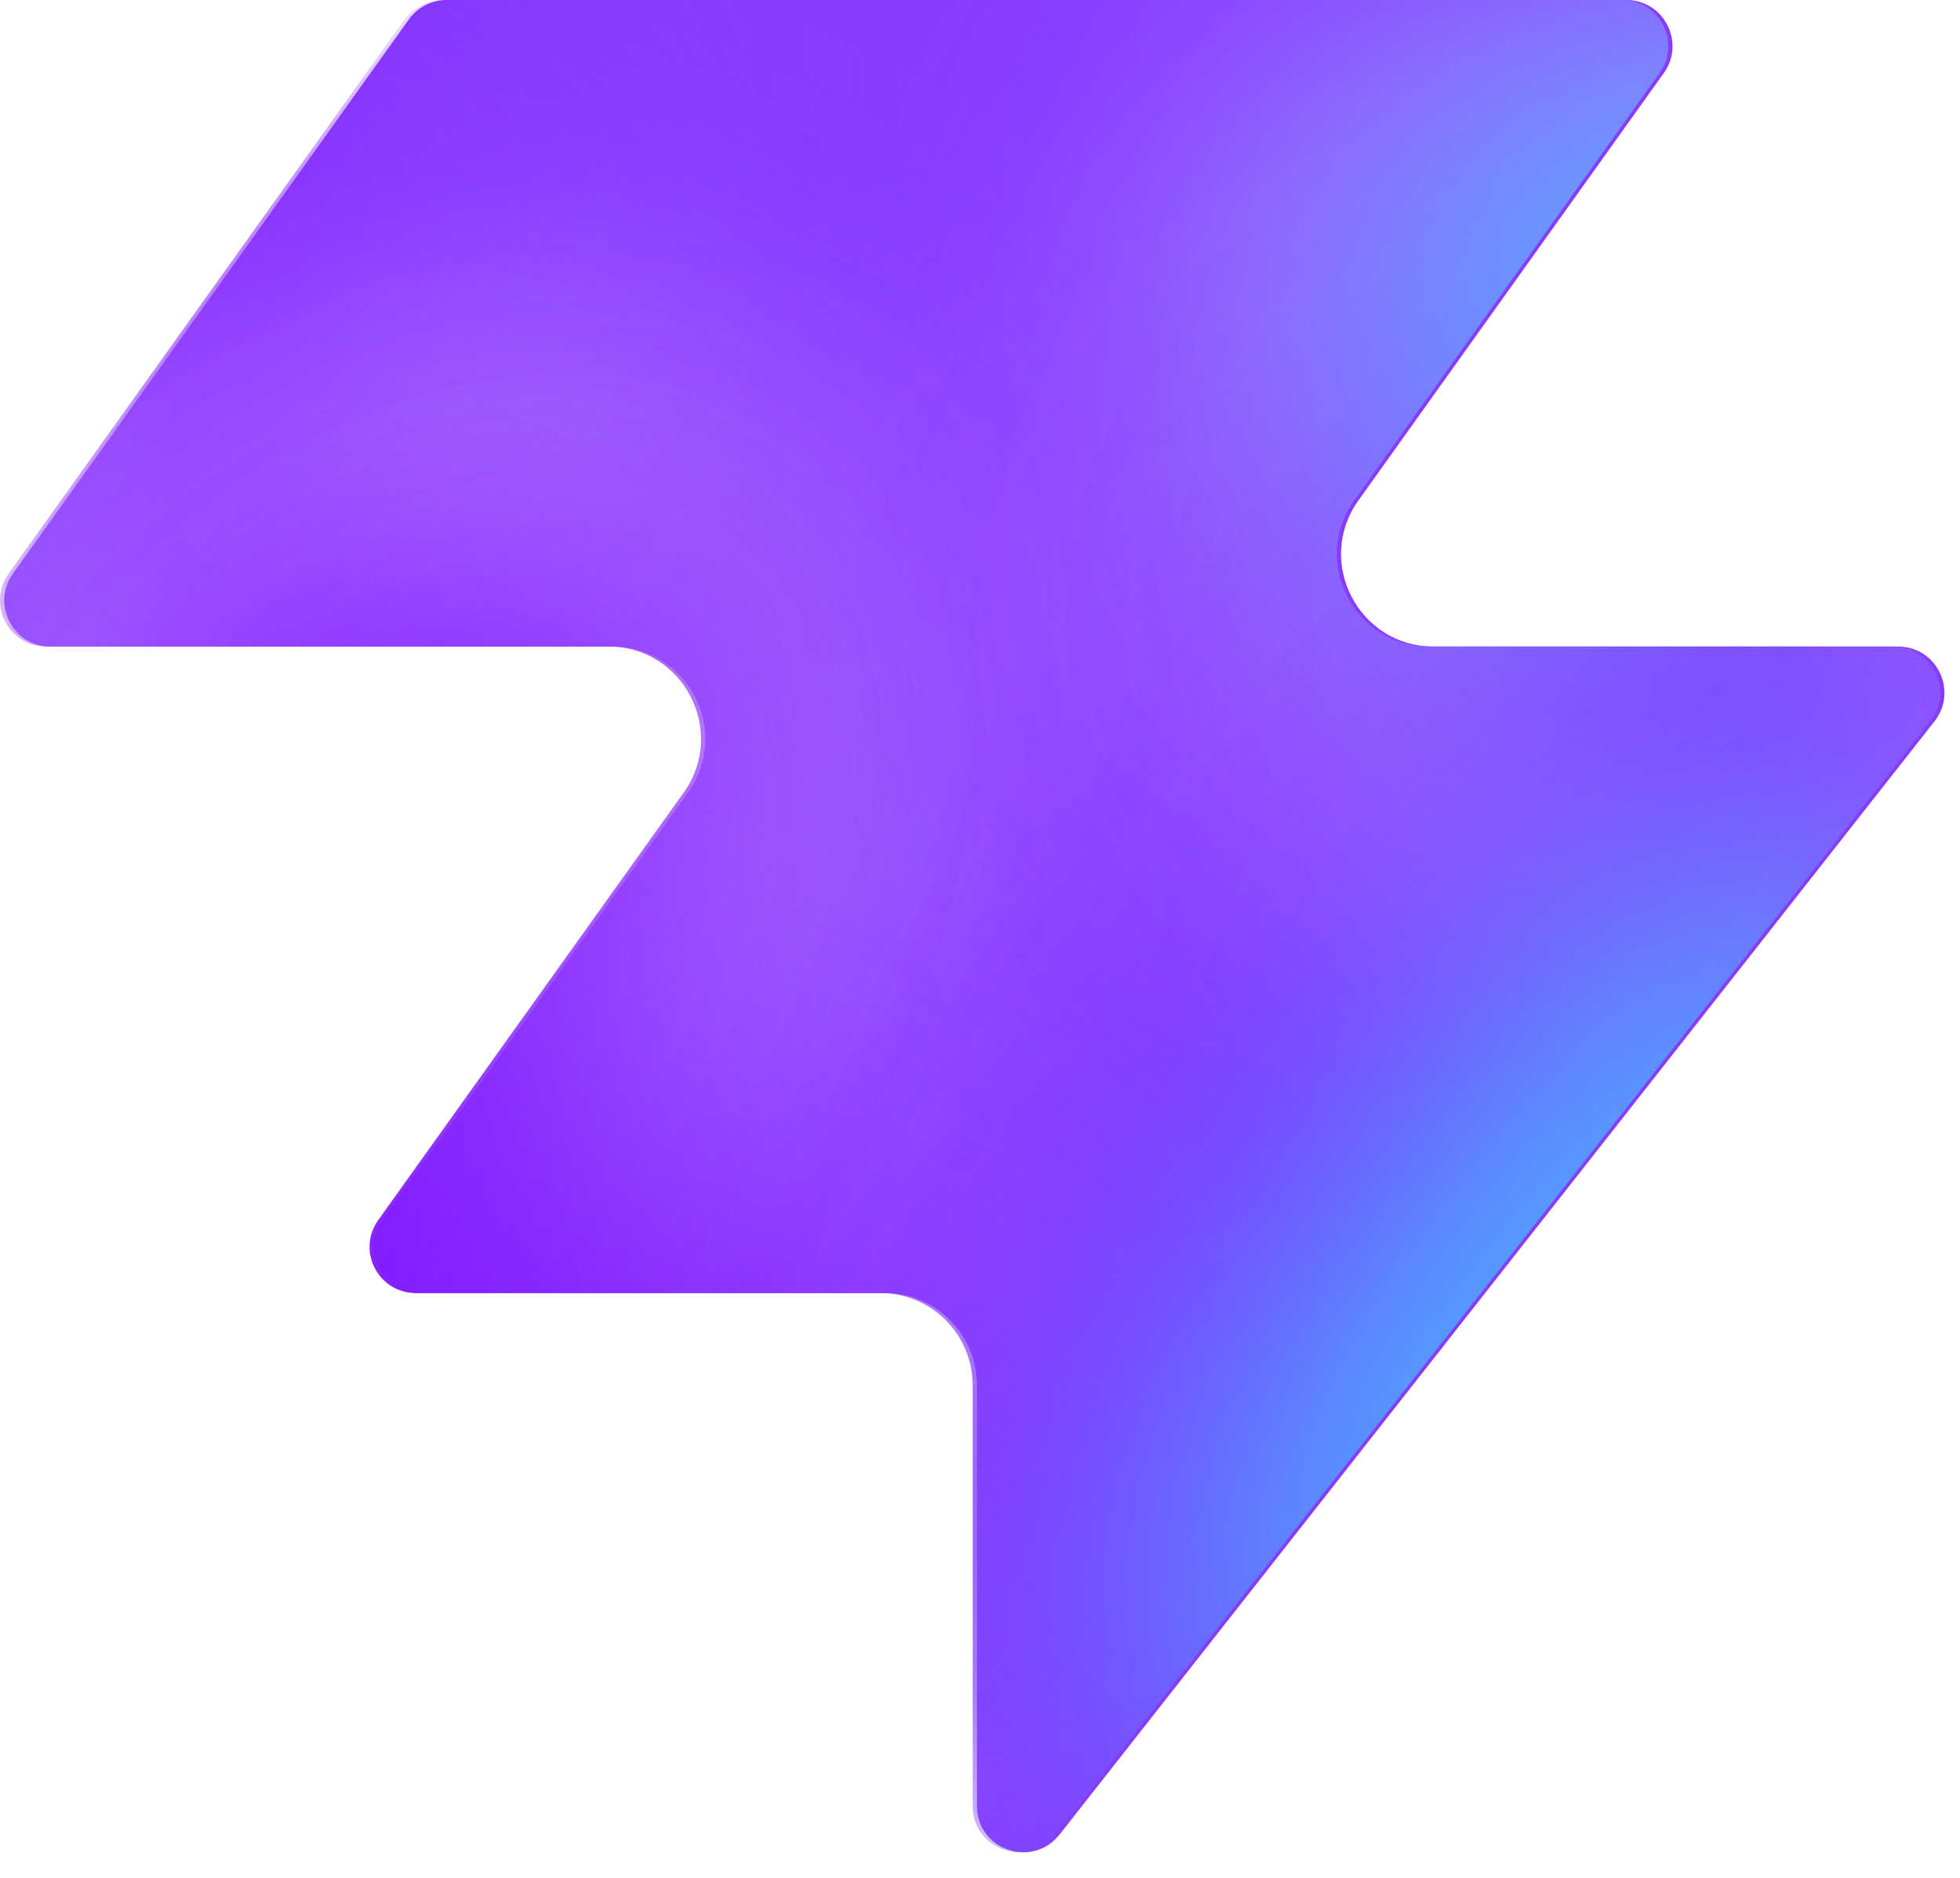
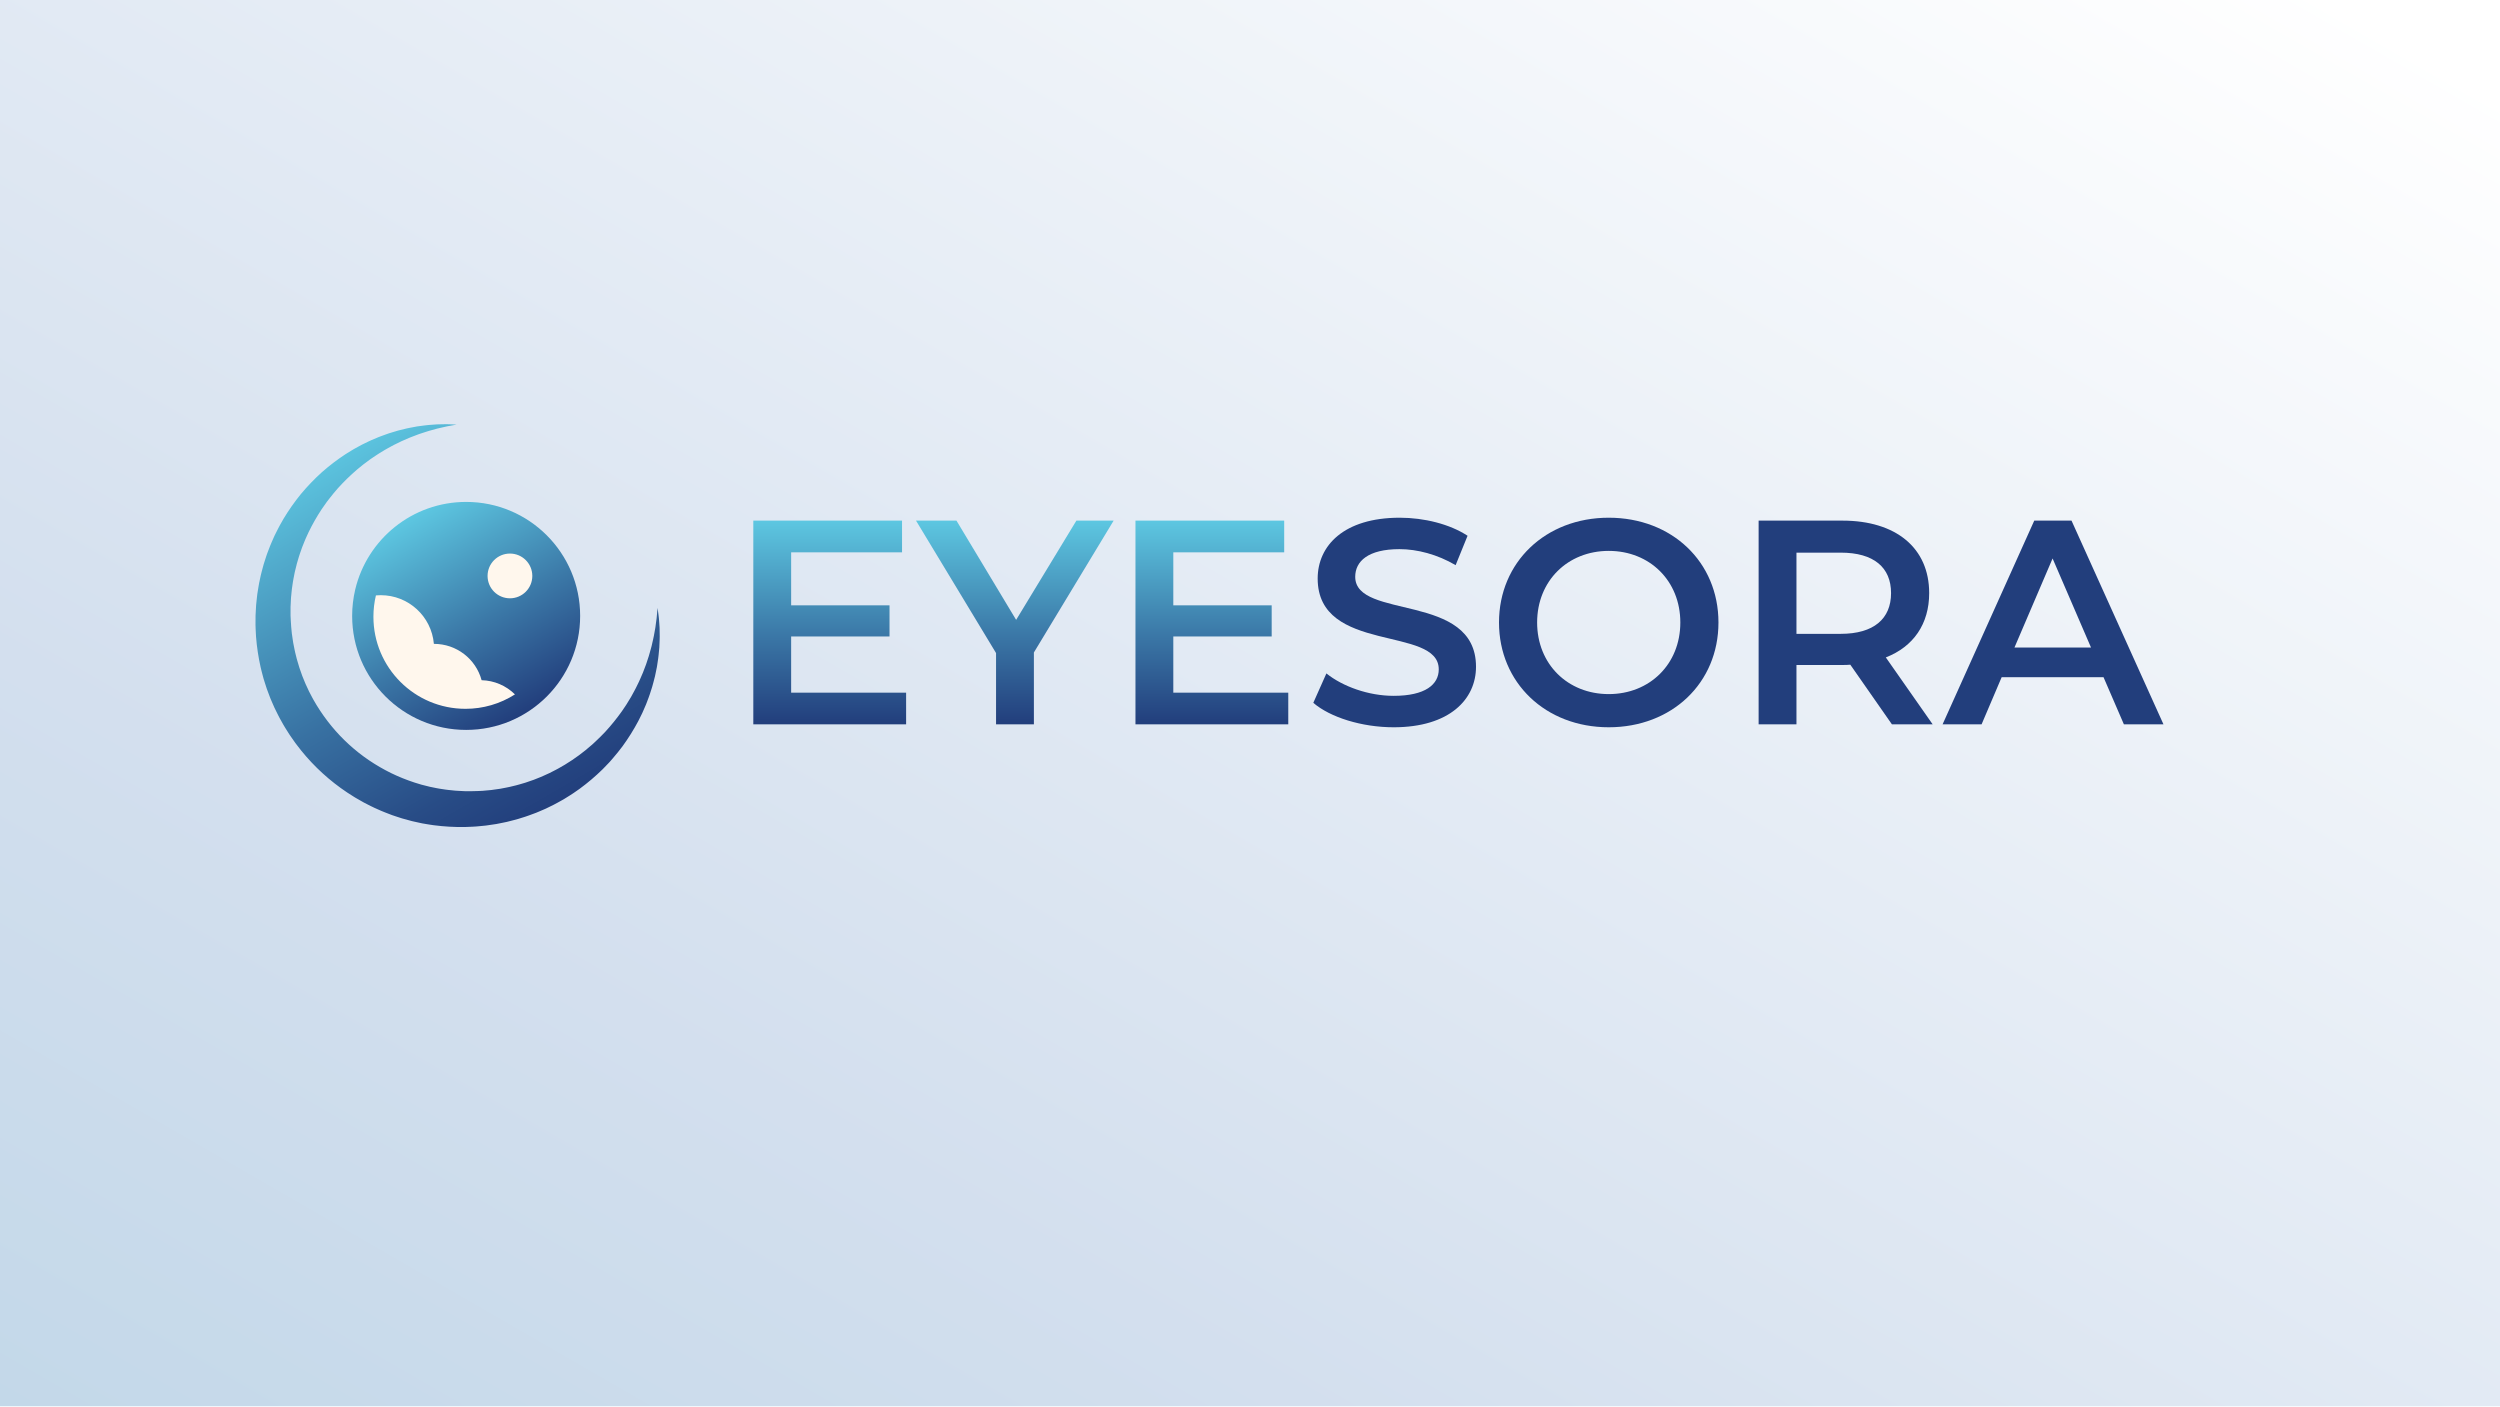
- <svg xmlns="http://www.w3.org/2000/svg" width="48" height="46" fill="none" viewBox="0 0 48 46">
-   <path fill="#863bff" d="M25.946 44.938c-.664.845-2.021.375-2.021-.698V33.937a2.26 2.26 0 0 0-2.262-2.262H10.287c-.92 0-1.456-1.04-.92-1.788l7.48-10.471c1.07-1.497 0-3.578-1.842-3.578H1.237c-.92 0-1.456-1.04-.92-1.788L10.013.474c.214-.297.556-.474.92-.474h28.894c.92 0 1.456 1.04.92 1.788l-7.48 10.471c-1.07 1.498 0 3.579 1.842 3.579h11.377c.943 0 1.473 1.088.89 1.83L25.947 44.94z" style="fill:#863bff;fill:color(display-p3 .525 .23 1);fill-opacity:1" />
-   <mask id="a" width="48" height="46" x="0" y="0" maskUnits="userSpaceOnUse" style="mask-type:alpha">
-     <path fill="#000" d="M25.842 44.938c-.664.844-2.021.375-2.021-.698V33.937a2.26 2.26 0 0 0-2.262-2.262H10.183c-.92 0-1.456-1.04-.92-1.788l7.48-10.471c1.07-1.498 0-3.579-1.842-3.579H1.133c-.92 0-1.456-1.04-.92-1.787L9.91.473c.214-.297.556-.474.92-.474h28.894c.92 0 1.456 1.04.92 1.788l-7.48 10.471c-1.07 1.498 0 3.578 1.842 3.578h11.377c.943 0 1.473 1.088.89 1.832L25.843 44.94z" style="fill:#000;fill-opacity:1" />
-   </mask>
-   <g mask="url(#a)">
-     <g filter="url(#b)">
-       <ellipse cx="5.508" cy="14.704" fill="#ede6ff" rx="5.508" ry="14.704" style="fill:#ede6ff;fill:color(display-p3 .927 .903 1);fill-opacity:1" transform="matrix(.00324 1 1 -.00324 -4.47 31.516)" />
-     </g>
-     <g filter="url(#c)">
-       <ellipse cx="10.399" cy="29.851" fill="#ede6ff" rx="10.399" ry="29.851" style="fill:#ede6ff;fill:color(display-p3 .927 .903 1);fill-opacity:1" transform="matrix(.00324 1 1 -.00324 -39.328 7.883)" />
-     </g>
-     <g filter="url(#d)">
-       <ellipse cx="5.508" cy="30.487" fill="#7e14ff" rx="5.508" ry="30.487" style="fill:#7e14ff;fill:color(display-p3 .492 .077 1);fill-opacity:1" transform="rotate(89.814 -25.913 -14.639)scale(1 -1)" />
-     </g>
-     <g filter="url(#e)">
-       <ellipse cx="5.508" cy="30.599" fill="#7e14ff" rx="5.508" ry="30.599" style="fill:#7e14ff;fill:color(display-p3 .492 .077 1);fill-opacity:1" transform="rotate(89.814 -32.644 -3.334)scale(1 -1)" />
-     </g>
-     <g filter="url(#f)">
-       <ellipse cx="5.508" cy="30.599" fill="#7e14ff" rx="5.508" ry="30.599" style="fill:#7e14ff;fill:color(display-p3 .492 .077 1);fill-opacity:1" transform="matrix(.00324 1 1 -.00324 -34.34 30.47)" />
-     </g>
-     <g filter="url(#g)">
-       <ellipse cx="14.072" cy="22.078" fill="#ede6ff" rx="14.072" ry="22.078" style="fill:#ede6ff;fill:color(display-p3 .927 .903 1);fill-opacity:1" transform="rotate(93.35 24.506 48.493)scale(-1 1)" />
-     </g>
-     <g filter="url(#h)">
-       <ellipse cx="3.47" cy="21.501" fill="#7e14ff" rx="3.47" ry="21.501" style="fill:#7e14ff;fill:color(display-p3 .492 .077 1);fill-opacity:1" transform="rotate(89.009 28.708 47.59)scale(-1 1)" />
-     </g>
-     <g filter="url(#i)">
-       <ellipse cx="3.47" cy="21.501" fill="#7e14ff" rx="3.47" ry="21.501" style="fill:#7e14ff;fill:color(display-p3 .492 .077 1);fill-opacity:1" transform="rotate(89.009 28.708 47.59)scale(-1 1)" />
-     </g>
-     <g filter="url(#j)">
-       <ellipse cx=".387" cy="8.972" fill="#7e14ff" rx="4.407" ry="29.108" style="fill:#7e14ff;fill:color(display-p3 .492 .077 1);fill-opacity:1" transform="rotate(39.51 .387 8.972)" />
-     </g>
-     <g filter="url(#k)">
-       <ellipse cx="47.523" cy="-6.092" fill="#7e14ff" rx="4.407" ry="29.108" style="fill:#7e14ff;fill:color(display-p3 .492 .077 1);fill-opacity:1" transform="rotate(37.892 47.523 -6.092)" />
-     </g>
-     <g filter="url(#l)">
-       <ellipse cx="41.412" cy="6.333" fill="#47bfff" rx="5.971" ry="9.665" style="fill:#47bfff;fill:color(display-p3 .28 .748 1);fill-opacity:1" transform="rotate(37.892 41.412 6.333)" />
-     </g>
-     <g filter="url(#m)">
-       <ellipse cx="-1.879" cy="38.332" fill="#7e14ff" rx="4.407" ry="29.108" style="fill:#7e14ff;fill:color(display-p3 .492 .077 1);fill-opacity:1" transform="rotate(37.892 -1.88 38.332)" />
-     </g>
-     <g filter="url(#n)">
-       <ellipse cx="-1.879" cy="38.332" fill="#7e14ff" rx="4.407" ry="29.108" style="fill:#7e14ff;fill:color(display-p3 .492 .077 1);fill-opacity:1" transform="rotate(37.892 -1.88 38.332)" />
-     </g>
-     <g filter="url(#o)">
-       <ellipse cx="35.651" cy="29.907" fill="#7e14ff" rx="4.407" ry="29.108" style="fill:#7e14ff;fill:color(display-p3 .492 .077 1);fill-opacity:1" transform="rotate(37.892 35.651 29.907)" />
-     </g>
-     <g filter="url(#p)">
-       <ellipse cx="38.418" cy="32.4" fill="#47bfff" rx="5.971" ry="15.297" style="fill:#47bfff;fill:color(display-p3 .28 .748 1);fill-opacity:1" transform="rotate(37.892 38.418 32.4)" />
-     </g>
-   </g>
+ <svg xmlns="http://www.w3.org/2000/svg" xmlns:xlink="http://www.w3.org/1999/xlink" id="Layer_1" data-name="Layer 1" viewBox="0 0 5442.52 3061.417">
  <defs>
-     <filter id="b" width="60.045" height="41.654" x="-19.77" y="16.149" color-interpolation-filters="sRGB" filterUnits="userSpaceOnUse">
-       <feFlood flood-opacity="0" result="BackgroundImageFix" />
-       <feBlend in="SourceGraphic" in2="BackgroundImageFix" result="shape" />
-       <feGaussianBlur result="effect1_foregroundBlur_2002_17158" stdDeviation="7.659" />
-     </filter>
-     <filter id="c" width="90.34" height="51.437" x="-54.613" y="-7.533" color-interpolation-filters="sRGB" filterUnits="userSpaceOnUse">
-       <feFlood flood-opacity="0" result="BackgroundImageFix" />
-       <feBlend in="SourceGraphic" in2="BackgroundImageFix" result="shape" />
-       <feGaussianBlur result="effect1_foregroundBlur_2002_17158" stdDeviation="7.659" />
-     </filter>
-     <filter id="d" width="79.355" height="29.4" x="-49.64" y="2.03" color-interpolation-filters="sRGB" filterUnits="userSpaceOnUse">
-       <feFlood flood-opacity="0" result="BackgroundImageFix" />
-       <feBlend in="SourceGraphic" in2="BackgroundImageFix" result="shape" />
-       <feGaussianBlur result="effect1_foregroundBlur_2002_17158" stdDeviation="4.596" />
-     </filter>
-     <filter id="e" width="79.579" height="29.4" x="-45.045" y="20.029" color-interpolation-filters="sRGB" filterUnits="userSpaceOnUse">
-       <feFlood flood-opacity="0" result="BackgroundImageFix" />
-       <feBlend in="SourceGraphic" in2="BackgroundImageFix" result="shape" />
-       <feGaussianBlur result="effect1_foregroundBlur_2002_17158" stdDeviation="4.596" />
-     </filter>
-     <filter id="f" width="79.579" height="29.4" x="-43.513" y="21.178" color-interpolation-filters="sRGB" filterUnits="userSpaceOnUse">
-       <feFlood flood-opacity="0" result="BackgroundImageFix" />
-       <feBlend in="SourceGraphic" in2="BackgroundImageFix" result="shape" />
-       <feGaussianBlur result="effect1_foregroundBlur_2002_17158" stdDeviation="4.596" />
-     </filter>
-     <filter id="g" width="74.749" height="58.852" x="15.756" y="-17.901" color-interpolation-filters="sRGB" filterUnits="userSpaceOnUse">
-       <feFlood flood-opacity="0" result="BackgroundImageFix" />
-       <feBlend in="SourceGraphic" in2="BackgroundImageFix" result="shape" />
-       <feGaussianBlur result="effect1_foregroundBlur_2002_17158" stdDeviation="7.659" />
-     </filter>
-     <filter id="h" width="61.377" height="25.362" x="23.548" y="2.284" color-interpolation-filters="sRGB" filterUnits="userSpaceOnUse">
-       <feFlood flood-opacity="0" result="BackgroundImageFix" />
-       <feBlend in="SourceGraphic" in2="BackgroundImageFix" result="shape" />
-       <feGaussianBlur result="effect1_foregroundBlur_2002_17158" stdDeviation="4.596" />
-     </filter>
-     <filter id="i" width="61.377" height="25.362" x="23.548" y="2.284" color-interpolation-filters="sRGB" filterUnits="userSpaceOnUse">
-       <feFlood flood-opacity="0" result="BackgroundImageFix" />
-       <feBlend in="SourceGraphic" in2="BackgroundImageFix" result="shape" />
-       <feGaussianBlur result="effect1_foregroundBlur_2002_17158" stdDeviation="4.596" />
-     </filter>
-     <filter id="j" width="56.045" height="63.649" x="-27.636" y="-22.853" color-interpolation-filters="sRGB" filterUnits="userSpaceOnUse">
-       <feFlood flood-opacity="0" result="BackgroundImageFix" />
-       <feBlend in="SourceGraphic" in2="BackgroundImageFix" result="shape" />
-       <feGaussianBlur result="effect1_foregroundBlur_2002_17158" stdDeviation="4.596" />
-     </filter>
-     <filter id="k" width="54.814" height="64.646" x="20.116" y="-38.415" color-interpolation-filters="sRGB" filterUnits="userSpaceOnUse">
-       <feFlood flood-opacity="0" result="BackgroundImageFix" />
-       <feBlend in="SourceGraphic" in2="BackgroundImageFix" result="shape" />
-       <feGaussianBlur result="effect1_foregroundBlur_2002_17158" stdDeviation="4.596" />
-     </filter>
-     <filter id="l" width="33.541" height="35.313" x="24.641" y="-11.323" color-interpolation-filters="sRGB" filterUnits="userSpaceOnUse">
-       <feFlood flood-opacity="0" result="BackgroundImageFix" />
-       <feBlend in="SourceGraphic" in2="BackgroundImageFix" result="shape" />
-       <feGaussianBlur result="effect1_foregroundBlur_2002_17158" stdDeviation="4.596" />
-     </filter>
-     <filter id="m" width="54.814" height="64.646" x="-29.286" y="6.009" color-interpolation-filters="sRGB" filterUnits="userSpaceOnUse">
-       <feFlood flood-opacity="0" result="BackgroundImageFix" />
-       <feBlend in="SourceGraphic" in2="BackgroundImageFix" result="shape" />
-       <feGaussianBlur result="effect1_foregroundBlur_2002_17158" stdDeviation="4.596" />
-     </filter>
-     <filter id="n" width="54.814" height="64.646" x="-29.286" y="6.009" color-interpolation-filters="sRGB" filterUnits="userSpaceOnUse">
-       <feFlood flood-opacity="0" result="BackgroundImageFix" />
-       <feBlend in="SourceGraphic" in2="BackgroundImageFix" result="shape" />
-       <feGaussianBlur result="effect1_foregroundBlur_2002_17158" stdDeviation="4.596" />
-     </filter>
-     <filter id="o" width="54.814" height="64.646" x="8.244" y="-2.416" color-interpolation-filters="sRGB" filterUnits="userSpaceOnUse">
-       <feFlood flood-opacity="0" result="BackgroundImageFix" />
-       <feBlend in="SourceGraphic" in2="BackgroundImageFix" result="shape" />
-       <feGaussianBlur result="effect1_foregroundBlur_2002_17158" stdDeviation="4.596" />
-     </filter>
-     <filter id="p" width="39.409" height="43.623" x="18.713" y="10.588" color-interpolation-filters="sRGB" filterUnits="userSpaceOnUse">
-       <feFlood flood-opacity="0" result="BackgroundImageFix" />
-       <feBlend in="SourceGraphic" in2="BackgroundImageFix" result="shape" />
-       <feGaussianBlur result="effect1_foregroundBlur_2002_17158" stdDeviation="4.596" />
-     </filter>
+     <style>.cls-1{fill:none;}.cls-2{fill:#fff7ed;}.cls-3{fill:url(#linear-gradient);}.cls-4{fill:url(#linear-gradient-2);}.cls-5{fill:url(#New_Gradient_Swatch);}.cls-6{fill:url(#linear-gradient-3);}.cls-7{fill:#223e7c;}.cls-8{fill:url(#New_Gradient_Swatch-2);}.cls-9{fill:url(#New_Pattern_Swatch_3);}.cls-10{fill:url(#linear-gradient-4);}</style>
+     <linearGradient id="linear-gradient" x1="1378.128" y1="3857.08" x2="4064.391" y2="-795.663" gradientUnits="userSpaceOnUse">
+       <stop offset="0" stop-color="#c3d8e9" />
+       <stop offset="0.264" stop-color="#d3dfee" />
+       <stop offset="0.968" stop-color="#fff" />
+     </linearGradient>
+     <linearGradient id="linear-gradient-2" x1="1806.285" y1="1576.946" x2="1806.285" y2="1133.4" gradientUnits="userSpaceOnUse">
+       <stop offset="0" stop-color="#223e7c" />
+       <stop offset="0.441" stop-color="#3b78a7" />
+       <stop offset="1" stop-color="#5dc7e1" />
+     </linearGradient>
+     <linearGradient id="New_Gradient_Swatch" x1="2209.281" y1="1576.946" x2="2209.281" y2="1133.4" xlink:href="#linear-gradient-2" />
+     <linearGradient id="linear-gradient-3" x1="2638.255" y1="1576.946" x2="2638.255" y2="1133.4" xlink:href="#linear-gradient-2" />
+     <linearGradient id="New_Gradient_Swatch-2" x1="1138.92" y1="1555.805" x2="890.706" y2="1125.887" xlink:href="#linear-gradient-2" />
+     <pattern id="New_Pattern_Swatch_3" data-name="New Pattern Swatch 3" width="469.659" height="469.659" patternTransform="translate(-221.02 101.696)" patternUnits="userSpaceOnUse" viewBox="0 0 469.659 469.659">
+       <rect class="cls-1" width="469.659" height="469.659" />
+       <rect class="cls-2" width="469.659" height="469.659" />
+     </pattern>
+     <linearGradient id="linear-gradient-4" x1="1205.397" y1="1764.461" x2="744.011" y2="965.317" gradientUnits="userSpaceOnUse">
+       <stop offset="0" stop-color="#223e7c" />
+       <stop offset="0.153" stop-color="#284c86" />
+       <stop offset="0.444" stop-color="#3871a2" />
+       <stop offset="0.837" stop-color="#52accd" />
+       <stop offset="1" stop-color="#5dc7e1" />
+     </linearGradient>
  </defs>
+   <rect class="cls-3" width="5442.52" height="3061.417" />
+   <path class="cls-4" d="M1972.615,1507.879v69.067h-332.66V1133.4h323.789v69.067H1722.328v115.321H1936.5v67.8H1722.328v122.292Z" />
+   <path class="cls-5" d="M2250.784,1420.437v156.509h-82.372V1421.705l-174.25-288.3h88.075l129.895,216.07L2343.3,1133.4H2424.4Z" />
+   <path class="cls-6" d="M2804.584,1507.879v69.067H2471.925V1133.4h323.788v69.067H2554.3v115.321h214.169v67.8H2554.3v122.292Z" />
+   <path class="cls-7" d="M2859.078,1530.056l28.513-64c35.484,28.514,91.878,48.79,146.37,48.79,69.066,0,98.214-24.712,98.214-57.661,0-95.679-263.593-32.949-263.593-197.694,0-71.6,57.027-132.43,178.685-132.43,53.226,0,108.986,13.94,147.638,39.285l-25.979,64c-39.919-23.444-83.64-34.85-122.292-34.85-68.433,0-96.313,26.613-96.313,60.2,0,94.412,262.959,32.949,262.959,195.794,0,70.967-57.661,131.8-179.319,131.8C2964.894,1583.282,2895.828,1561.738,2859.078,1530.056Z" />
+   <path class="cls-7" d="M3263.338,1355.173c0-131.163,101.382-228.109,238.881-228.109s238.881,96.312,238.881,228.109-101.382,228.109-238.881,228.109S3263.338,1486.336,3263.338,1355.173Zm394.756,0c0-90.61-66.533-155.875-155.875-155.875s-155.874,65.265-155.874,155.875,66.531,155.875,155.874,155.875S3658.094,1445.783,3658.094,1355.173Z" />
+   <path class="cls-7" d="M4118.746,1576.946l-90.61-129.9a154.336,154.336,0,0,1-17.109.634H3910.913v129.262H3828.54V1133.4h182.487c116.59,0,188.824,59.562,188.824,157.776,0,67.165-34.216,116.588-94.412,140.033l102.016,145.737ZM4007.225,1203.1h-96.312v176.785h96.312c72.235,0,109.62-32.95,109.62-88.709S4079.46,1203.1,4007.225,1203.1Z" />
+   <path class="cls-7" d="M4579.393,1474.3H4357.621L4313.9,1576.946h-84.907l199.6-443.546h81.105l200.229,443.546h-86.175Zm-27.246-64.631-83.639-193.893L4385.5,1409.666Z" />
+   <path class="cls-8" d="M1262.988,1340.847a248.1,248.1,0,0,1-248.174,248.171c-137.062,0-248.175-111.109-248.175-248.171a248.739,248.739,0,0,1,6.717-57.585c25.969-109.295,124.221-190.589,241.458-190.589C1151.875,1092.673,1262.988,1203.786,1262.988,1340.847Z" />
+   <circle class="cls-9" cx="1110.143" cy="1253.806" r="48.709" />
+   <path class="cls-9" d="M1121.057,1511.715A199.452,199.452,0,0,1,1013.33,1543.1c-110.676,0-200.4-89.719-200.4-200.395a200.818,200.818,0,0,1,5.424-46.5q5.234-.473,10.587-.476a116.059,116.059,0,0,1,115.617,105.988c.147,0,.3-.007.442-.007a107.247,107.247,0,0,1,103.475,79.1A106.841,106.841,0,0,1,1121.057,1511.715Z" />
+   <path class="cls-10" d="M1431.546,1323.481c.727,5.109,1.373,10.244,2.062,15.4l.487,3.869c.167,1.291.333,2.583.4,3.876l.572,7.774.554,7.8.256,3.911c.07,1.3.055,2.6.086,3.909l.236,15.7c.1,2.633-.106,5.237-.186,7.859l-.322,7.87-.341,7.894-.737,7.858-.753,7.881c-.293,2.622-.445,5.278-.894,7.877l-2.365,15.707c-.219,1.307-.368,2.634-.647,3.928l-.8,3.894-1.6,7.8-1.621,7.823c-.624,2.586-1.327,5.149-1.99,7.73l-2.023,7.742c-.707,2.573-1.278,5.2-2.142,7.722l-4.873,15.293c-.767,2.575-1.749,5.063-2.679,7.576l-2.834,7.532-2.86,7.542-3.206,7.395-3.221,7.409-1.628,3.7c-.526,1.245-1.177,2.422-1.759,3.637l-7.22,14.5a455.781,455.781,0,0,1-34.533,55.128c-6.662,8.6-13.236,17.346-20.539,25.478l-5.37,6.206-1.346,1.553c-.458.508-.937,1-1.405,1.493l-2.826,2.977c-3.789,3.948-7.548,7.945-11.412,11.841a463.108,463.108,0,0,1-50.286,42.728l-13.613,9.463c-2.247,1.622-4.619,3.04-6.96,4.516l-7.042,4.4-7.062,4.391-7.259,4.054-7.283,4.032c-2.429,1.345-4.847,2.716-7.36,3.9l-14.967,7.355-1.875.918-1.91.837-3.828,1.658-7.675,3.29c-2.566,1.083-5.118,2.208-7.7,3.252l-7.835,2.908-7.849,2.9c-2.617.968-5.229,1.96-7.9,2.749l-15.992,4.994c-2.657.881-5.382,1.491-8.082,2.208l-8.123,2.08-8.134,2.071-8.215,1.689-8.229,1.668-4.12.822-2.061.406-2.074.317-16.619,2.447-4.16.605c-1.39.165-2.785.28-4.177.421l-8.363.805c-11.145,1.314-22.363,1.491-33.579,1.986a468.1,468.1,0,0,1-67.34-3.887c-2.809-.271-5.582-.78-8.364-1.231l-8.347-1.381-8.349-1.4c-2.763-.565-5.513-1.2-8.271-1.8l-8.268-1.831-4.134-.922-2.065-.469-2.043-.555-16.344-4.476c-1.357-.393-2.736-.714-4.074-1.166l-4.029-1.313-8.056-2.639-8.045-2.682c-2.649-.98-5.277-2.021-7.917-3.033l-7.907-3.064c-2.628-1.043-5.3-1.99-7.859-3.186l-15.5-6.89c-2.607-1.1-5.1-2.441-7.634-3.694l-7.567-3.838c-2.516-1.292-5.05-2.551-7.549-3.876l-7.373-4.2-7.367-4.21-3.682-2.109c-1.219-.717-2.4-1.5-3.6-2.251l-14.317-9.115a449.086,449.086,0,0,1-99.961-91.152l-10.39-13.422c-.855-1.126-1.744-2.226-2.57-3.374l-2.438-3.474-4.866-6.952-4.854-6.96c-1.547-2.367-3.033-4.775-4.55-7.163l-4.52-7.18c-1.491-2.4-3.058-4.759-4.391-7.258l-8.28-14.81c-1.426-2.442-2.612-5.014-3.892-7.535l-3.775-7.6c-1.248-2.536-2.525-5.058-3.744-7.607l-3.407-7.767-3.384-7.773-1.676-3.892c-.573-1.292-1.019-2.636-1.534-3.951l-5.953-15.87-.739-1.983-.656-2.015-1.3-4.033-2.58-8.067c-.849-2.692-1.732-5.372-2.547-8.073l-2.174-8.182-2.138-8.187c-.7-2.731-1.464-5.446-1.991-8.219a468.94,468.94,0,0,1-10.044-66.713c-.518-11.218-1.4-22.4-1.109-33.626l.038-8.4c.014-1.4,0-2.8.038-4.2l.222-4.2.919-16.778.126-2.094.216-2.09.435-4.179.9-8.35.932-8.337,1.319-8.292,1.331-8.28c.466-2.756.826-5.526,1.46-8.253l3.5-16.388c.541-2.737,1.291-5.429,2.016-8.125l2.171-8.083,2.181-8.07c.8-2.668,1.692-5.313,2.536-7.968l2.568-7.948,1.3-3.966.66-1.979.742-1.951,5.96-15.581c.947-2.61,2.092-5.144,3.21-7.687l3.352-7.622,3.364-7.606,3.73-7.435,3.741-7.417c1.257-2.466,2.453-4.959,3.863-7.345l8.177-14.427a463.107,463.107,0,0,1,37.963-54c7.169-8.318,14.174-16.737,21.929-24.474,7.439-8.011,15.54-15.369,23.5-22.788a456.57,456.57,0,0,1,51.755-39.435l13.786-8.512c1.157-.692,2.27-1.447,3.462-2.084l3.54-1.96,7.084-3.888,7.074-3.867,7.252-3.536,7.241-3.514c2.419-1.155,4.807-2.359,7.3-3.358l14.788-6.246c2.432-1.095,5-1.9,7.5-2.841l7.527-2.721c2.511-.895,5-1.829,7.519-2.685l7.643-2.331,7.628-2.3,3.807-1.148c1.263-.395,2.572-.663,3.854-1l15.428-3.788c2.547-.684,5.179-1.077,7.764-1.608l7.781-1.469,7.759-1.448L916,927.279l7.81-1.036c2.6-.316,5.178-.766,7.81-.9l15.656-1.192c1.3-.087,2.6-.22,3.9-.27l3.918-.1,7.822-.159,7.794-.137c1.295-.048,2.6,0,3.9.049l3.9.133c5.195.218,10.368.395,15.523.656l-15.235,2.846-3.792.68c-1.263.22-2.525.439-3.777.755l-7.51,1.735-7.482,1.713-3.734.836c-1.241.294-2.468.671-3.7,1l-14.724,4.092c-2.456.627-4.857,1.5-7.275,2.27l-7.228,2.367-7.207,2.343-7.093,2.687-7.069,2.682c-2.345.915-4.729,1.69-7.021,2.752l-13.817,5.985c-1.144.51-2.311.95-3.432,1.515l-3.375,1.655-6.735,3.3-6.72,3.275c-2.208,1.159-4.382,2.39-6.569,3.577l-6.542,3.586c-2.166,1.219-4.384,2.318-6.482,3.661l-12.7,7.73c-2.136,1.236-4.161,2.674-6.21,4.057l-6.145,4.136-6.13,4.122L800.4,1004.1l-5.916,4.4-2.96,2.185c-1,.71-1.915,1.538-2.876,2.3l-11.385,9.3a459.841,459.841,0,0,0-41.809,40.773c-6.236,7.445-12.706,14.617-18.448,22.4l-4.424,5.719-1.106,1.427c-.358.485-.693.987-1.041,1.479l-2.071,2.964c-2.758,3.951-5.581,7.84-8.282,11.809a441.427,441.427,0,0,0-28.351,49.876l-5.953,12.981c-1.043,2.135-1.872,4.37-2.763,6.574l-2.651,6.613-2.648,6.6-2.337,6.72-2.35,6.7c-.786,2.231-1.6,4.45-2.221,6.738l-4.026,13.6-.5,1.7c-.153.57-.281,1.148-.423,1.721l-.836,3.441-1.7,6.868c-.557,2.289-1.161,4.565-1.684,6.861l-1.348,6.939-1.357,6.926c-.457,2.306-.941,4.605-1.222,6.945l-2.052,13.944c-.407,2.31-.543,4.663-.79,7l-.682,7.006-.694,6.995-.331,7.028-.34,7.019-.185,3.505-.094,1.752c-.015.585,0,1.172-.006,1.757l-.008,14.045-.01,3.506c.032,1.17.114,2.34.167,3.509l.355,7.011c.254,9.354,1.406,18.646,2.234,27.938.594,4.628,1.353,9.232,2.006,13.844.356,2.3.634,4.615,1.047,6.906l1.364,6.849,1.333,6.848c.445,2.281.838,4.573,1.456,6.816l3.352,13.525c.5,2.268,1.23,4.475,1.9,6.7l2.014,6.661,1.977,6.667c.739,2.2,1.54,4.374,2.3,6.562l2.306,6.556,1.148,3.278.579,1.637.661,1.607,5.258,12.857c.453,1.065.835,2.159,1.342,3.2l1.478,3.143,2.922,6.3,2.9,6.3c1.045,2.063,2.145,4.1,3.211,6.153l3.213,6.147c1.088,2.04,2.078,4.132,3.3,6.1l7.019,11.963a409.164,409.164,0,0,0,32.1,45.166,388.406,388.406,0,0,0,81.634,74.523A414.327,414.327,0,0,0,851,1682.829a407.138,407.138,0,0,0,51.42,20.789l13.288,4.06,1.661.511,1.683.427,3.371.843,6.741,1.7c2.249.559,4.49,1.158,6.746,1.692l6.817,1.378,6.82,1.395c2.275.46,4.54.984,6.844,1.274l13.779,2.1c2.291.409,4.61.591,6.923.826l6.943.7,6.945.745c2.319.2,4.649.266,6.974.41,4.654.228,9.31.561,13.974.728,9.331-.042,18.693.289,28.033-.319l7.016-.29c1.17-.054,2.342-.08,3.51-.155l3.492-.332,13.989-1.3c.583-.056,1.168-.1,1.749-.166l1.737-.254,3.476-.5,6.961-.974,6.97-.974,6.9-1.333,6.915-1.322c2.3-.46,4.633-.812,6.9-1.429q6.833-1.693,13.705-3.31c2.3-.494,4.55-1.188,6.8-1.855l6.775-1.987,6.788-1.979c2.238-.732,4.45-1.542,6.679-2.307l6.688-2.316,3.353-1.144c.558-.194,1.122-.374,1.675-.579l1.643-.659,13.171-5.258c2.223-.827,4.358-1.843,6.508-2.831l6.461-2.957,6.485-2.933,6.332-3.245,6.344-3.248c2.113-1.09,4.263-2.121,6.294-3.355l12.387-7.116,1.557-.884c.513-.3,1.007-.636,1.512-.952l3.015-1.921,6.043-3.841c2.006-1.3,4.059-2.53,6.036-3.872l5.855-4.139,5.874-4.136,2.952-2.058,2.841-2.2,11.4-8.809c3.706-3.054,7.315-6.229,11-9.33l2.764-2.333c.458-.392.928-.772,1.377-1.173l1.32-1.233,5.29-4.932c7.217-6.44,13.779-13.532,20.619-20.429a460.8,460.8,0,0,0,36.778-45.384l8.217-12.194c.671-1.027,1.411-2.018,2.027-3.077l1.9-3.149,3.844-6.295,3.86-6.309,3.541-6.484,3.559-6.5c1.188-2.169,2.434-4.317,3.468-6.559l6.53-13.358c1.148-2.211,2.04-4.522,3.053-6.791l2.969-6.845c.982-2.288,2.008-4.566,2.958-6.872l2.646-6.993,2.668-7.01,1.337-3.513c.46-1.169.791-2.372,1.193-3.558l4.691-14.311c.847-2.38,1.4-4.825,2.094-7.245l2.022-7.285,2.024-7.311,1.67-7.393,1.691-7.415c.542-2.479,1.195-4.95,1.593-7.453l2.718-15.039c.216-1.258.479-2.515.657-3.778l.488-3.8,1.018-7.608,1.036-7.637c.2-1.276.3-2.553.4-3.831l.328-3.838Z" />
</svg>
